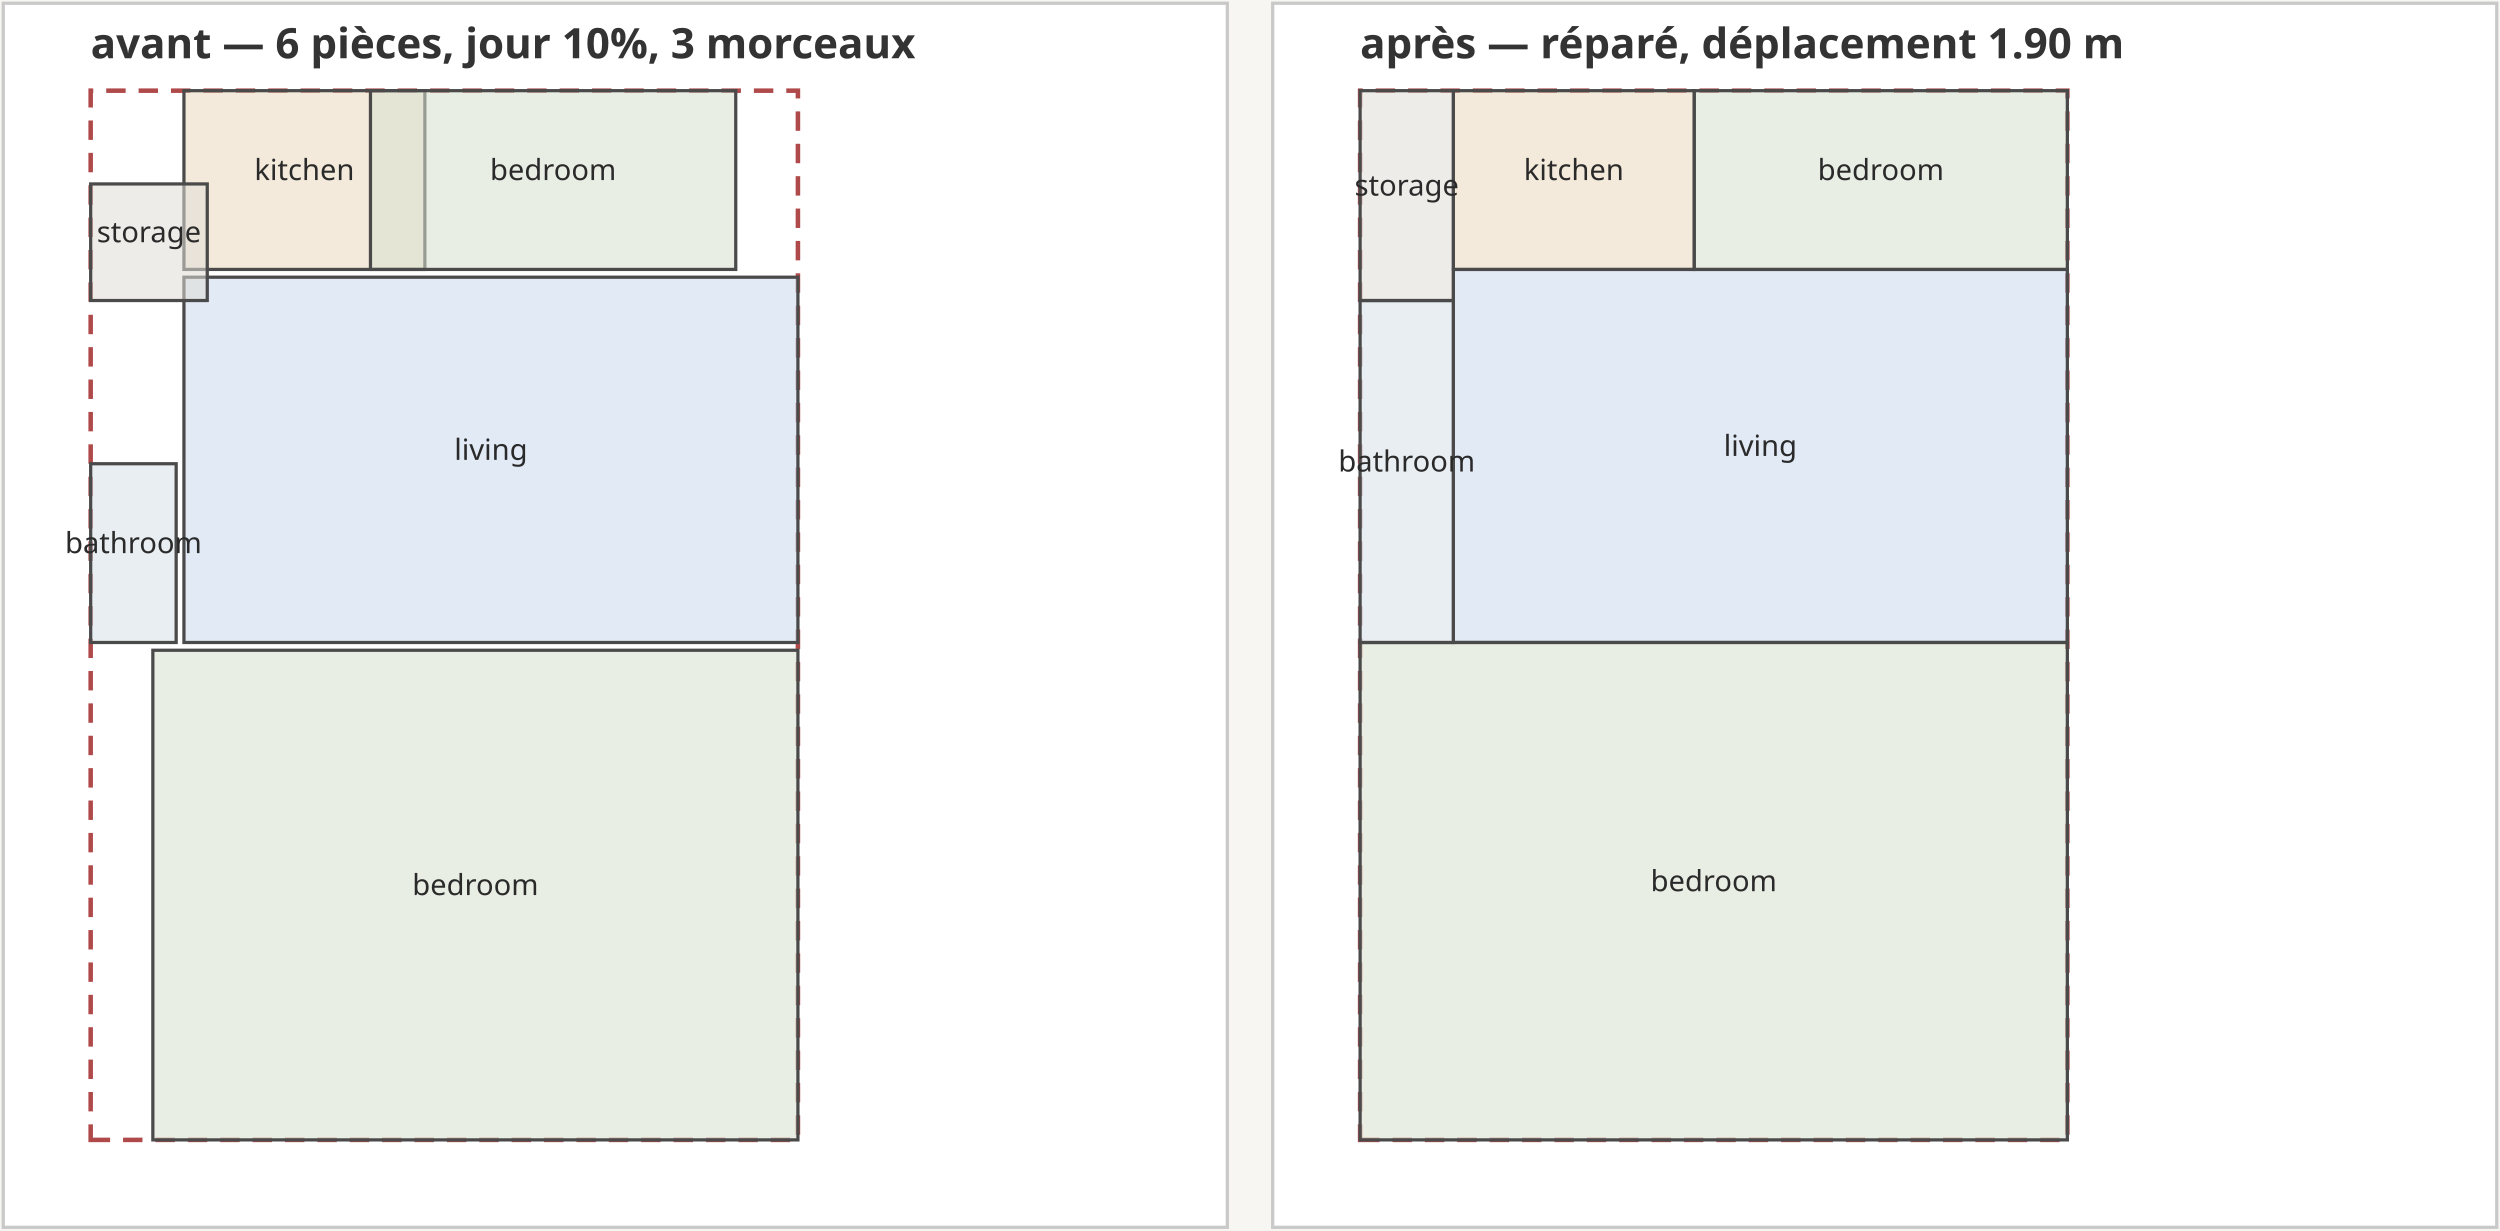
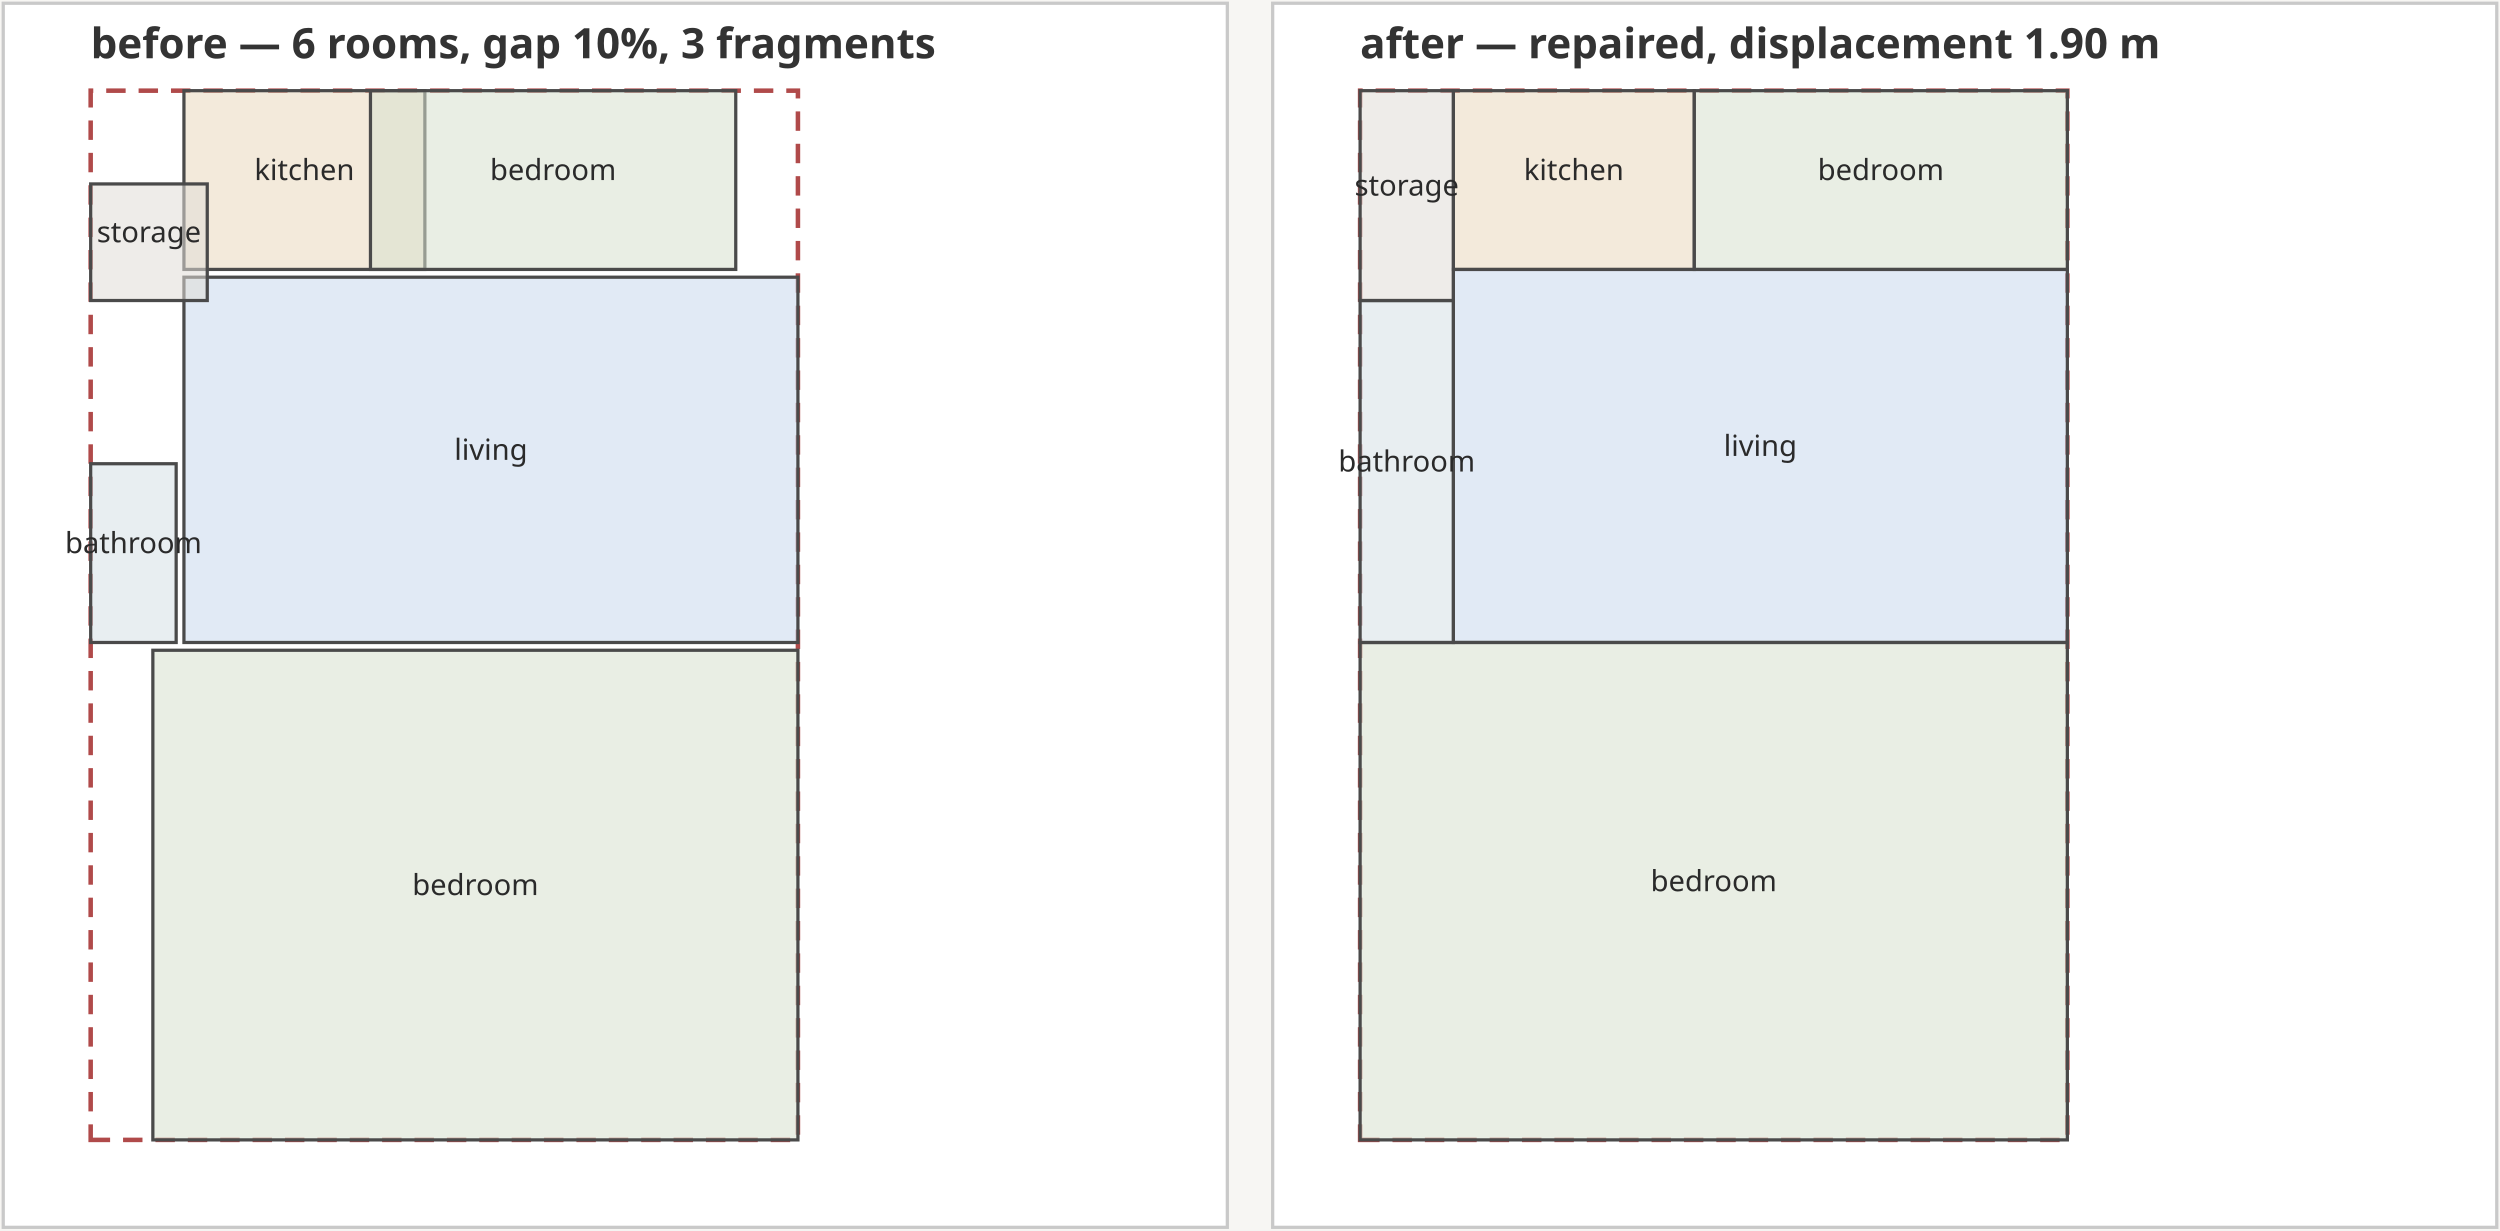
<svg xmlns="http://www.w3.org/2000/svg" width="772" height="380" viewBox="0 0 772 380">
  <rect width="772" height="380" fill="#f7f6f3" />
  <rect x="1.0" y="1" width="378.0" height="378.0" fill="#ffffff" stroke="#c9c9c9" stroke-width="1" />
-   <text x="28.0" y="18" font-family="system-ui,sans-serif" font-size="13" font-weight="600" fill="#333">avant — 6 pièces, jour 10%, 3 morceaux</text>
+   <text x="28.0" y="18" font-family="system-ui,sans-serif" font-size="13" font-weight="600" fill="#333">before — 6 rooms, gap 10%, 3 fragments</text>
  <polygon points="28.00,352.00 246.40,352.00 246.40,28.00 28.00,28.00" fill="none" stroke="#b04a4a" stroke-width="1.4" stroke-dasharray="6 4" />
  <rect x="56.80" y="85.60" width="189.60" height="112.80" fill="#c8d9ec" fill-opacity="0.55" stroke="#4a4a4a" stroke-width="1" />
  <text x="151.60" y="142.00" text-anchor="middle" font-family="system-ui,sans-serif" font-size="9" fill="#2a2a2a">living</text>
  <rect x="56.80" y="28.00" width="74.40" height="55.20" fill="#e8d9bd" fill-opacity="0.55" stroke="#4a4a4a" stroke-width="1" />
  <text x="94.00" y="55.60" text-anchor="middle" font-family="system-ui,sans-serif" font-size="9" fill="#2a2a2a">kitchen</text>
  <rect x="114.40" y="28.00" width="112.80" height="55.20" fill="#d6e0cd" fill-opacity="0.55" stroke="#4a4a4a" stroke-width="1" />
  <text x="170.80" y="55.60" text-anchor="middle" font-family="system-ui,sans-serif" font-size="9" fill="#2a2a2a">bedroom</text>
  <rect x="47.20" y="200.80" width="199.20" height="151.20" fill="#d6e0cd" fill-opacity="0.55" stroke="#4a4a4a" stroke-width="1" />
  <text x="146.80" y="276.40" text-anchor="middle" font-family="system-ui,sans-serif" font-size="9" fill="#2a2a2a">bedroom</text>
  <rect x="28.00" y="143.20" width="26.40" height="55.20" fill="#d5dfe6" fill-opacity="0.55" stroke="#4a4a4a" stroke-width="1" />
  <text x="41.20" y="170.80" text-anchor="middle" font-family="system-ui,sans-serif" font-size="9" fill="#2a2a2a">bathroom</text>
  <rect x="28.00" y="56.80" width="36.00" height="36.00" fill="#e0dcd6" fill-opacity="0.55" stroke="#4a4a4a" stroke-width="1" />
  <text x="46.00" y="74.80" text-anchor="middle" font-family="system-ui,sans-serif" font-size="9" fill="#2a2a2a">storage</text>
  <rect x="393.0" y="1" width="378.0" height="378.0" fill="#ffffff" stroke="#c9c9c9" stroke-width="1" />
-   <text x="420.0" y="18" font-family="system-ui,sans-serif" font-size="13" font-weight="600" fill="#333">après — réparé, déplacement 1.90 m</text>
+   <text x="420.0" y="18" font-family="system-ui,sans-serif" font-size="13" font-weight="600" fill="#333">after — repaired, displacement 1.90 m</text>
  <polygon points="420.00,352.00 638.40,352.00 638.40,28.00 420.00,28.00" fill="none" stroke="#b04a4a" stroke-width="1.4" stroke-dasharray="6 4" />
  <rect x="448.80" y="83.20" width="189.60" height="115.20" fill="#c8d9ec" fill-opacity="0.55" stroke="#4a4a4a" stroke-width="1" />
  <text x="543.60" y="140.80" text-anchor="middle" font-family="system-ui,sans-serif" font-size="9" fill="#2a2a2a">living</text>
  <rect x="448.80" y="28.00" width="74.40" height="55.20" fill="#e8d9bd" fill-opacity="0.55" stroke="#4a4a4a" stroke-width="1" />
  <text x="486.00" y="55.60" text-anchor="middle" font-family="system-ui,sans-serif" font-size="9" fill="#2a2a2a">kitchen</text>
  <rect x="523.20" y="28.00" width="115.20" height="55.20" fill="#d6e0cd" fill-opacity="0.55" stroke="#4a4a4a" stroke-width="1" />
  <text x="580.80" y="55.60" text-anchor="middle" font-family="system-ui,sans-serif" font-size="9" fill="#2a2a2a">bedroom</text>
  <rect x="420.00" y="198.40" width="218.40" height="153.60" fill="#d6e0cd" fill-opacity="0.55" stroke="#4a4a4a" stroke-width="1" />
  <text x="529.20" y="275.20" text-anchor="middle" font-family="system-ui,sans-serif" font-size="9" fill="#2a2a2a">bedroom</text>
  <rect x="420.00" y="92.80" width="28.80" height="105.60" fill="#d5dfe6" fill-opacity="0.55" stroke="#4a4a4a" stroke-width="1" />
  <text x="434.40" y="145.60" text-anchor="middle" font-family="system-ui,sans-serif" font-size="9" fill="#2a2a2a">bathroom</text>
  <rect x="420.00" y="28.00" width="28.80" height="64.80" fill="#e0dcd6" fill-opacity="0.55" stroke="#4a4a4a" stroke-width="1" />
  <text x="434.40" y="60.40" text-anchor="middle" font-family="system-ui,sans-serif" font-size="9" fill="#2a2a2a">storage</text>
</svg>
